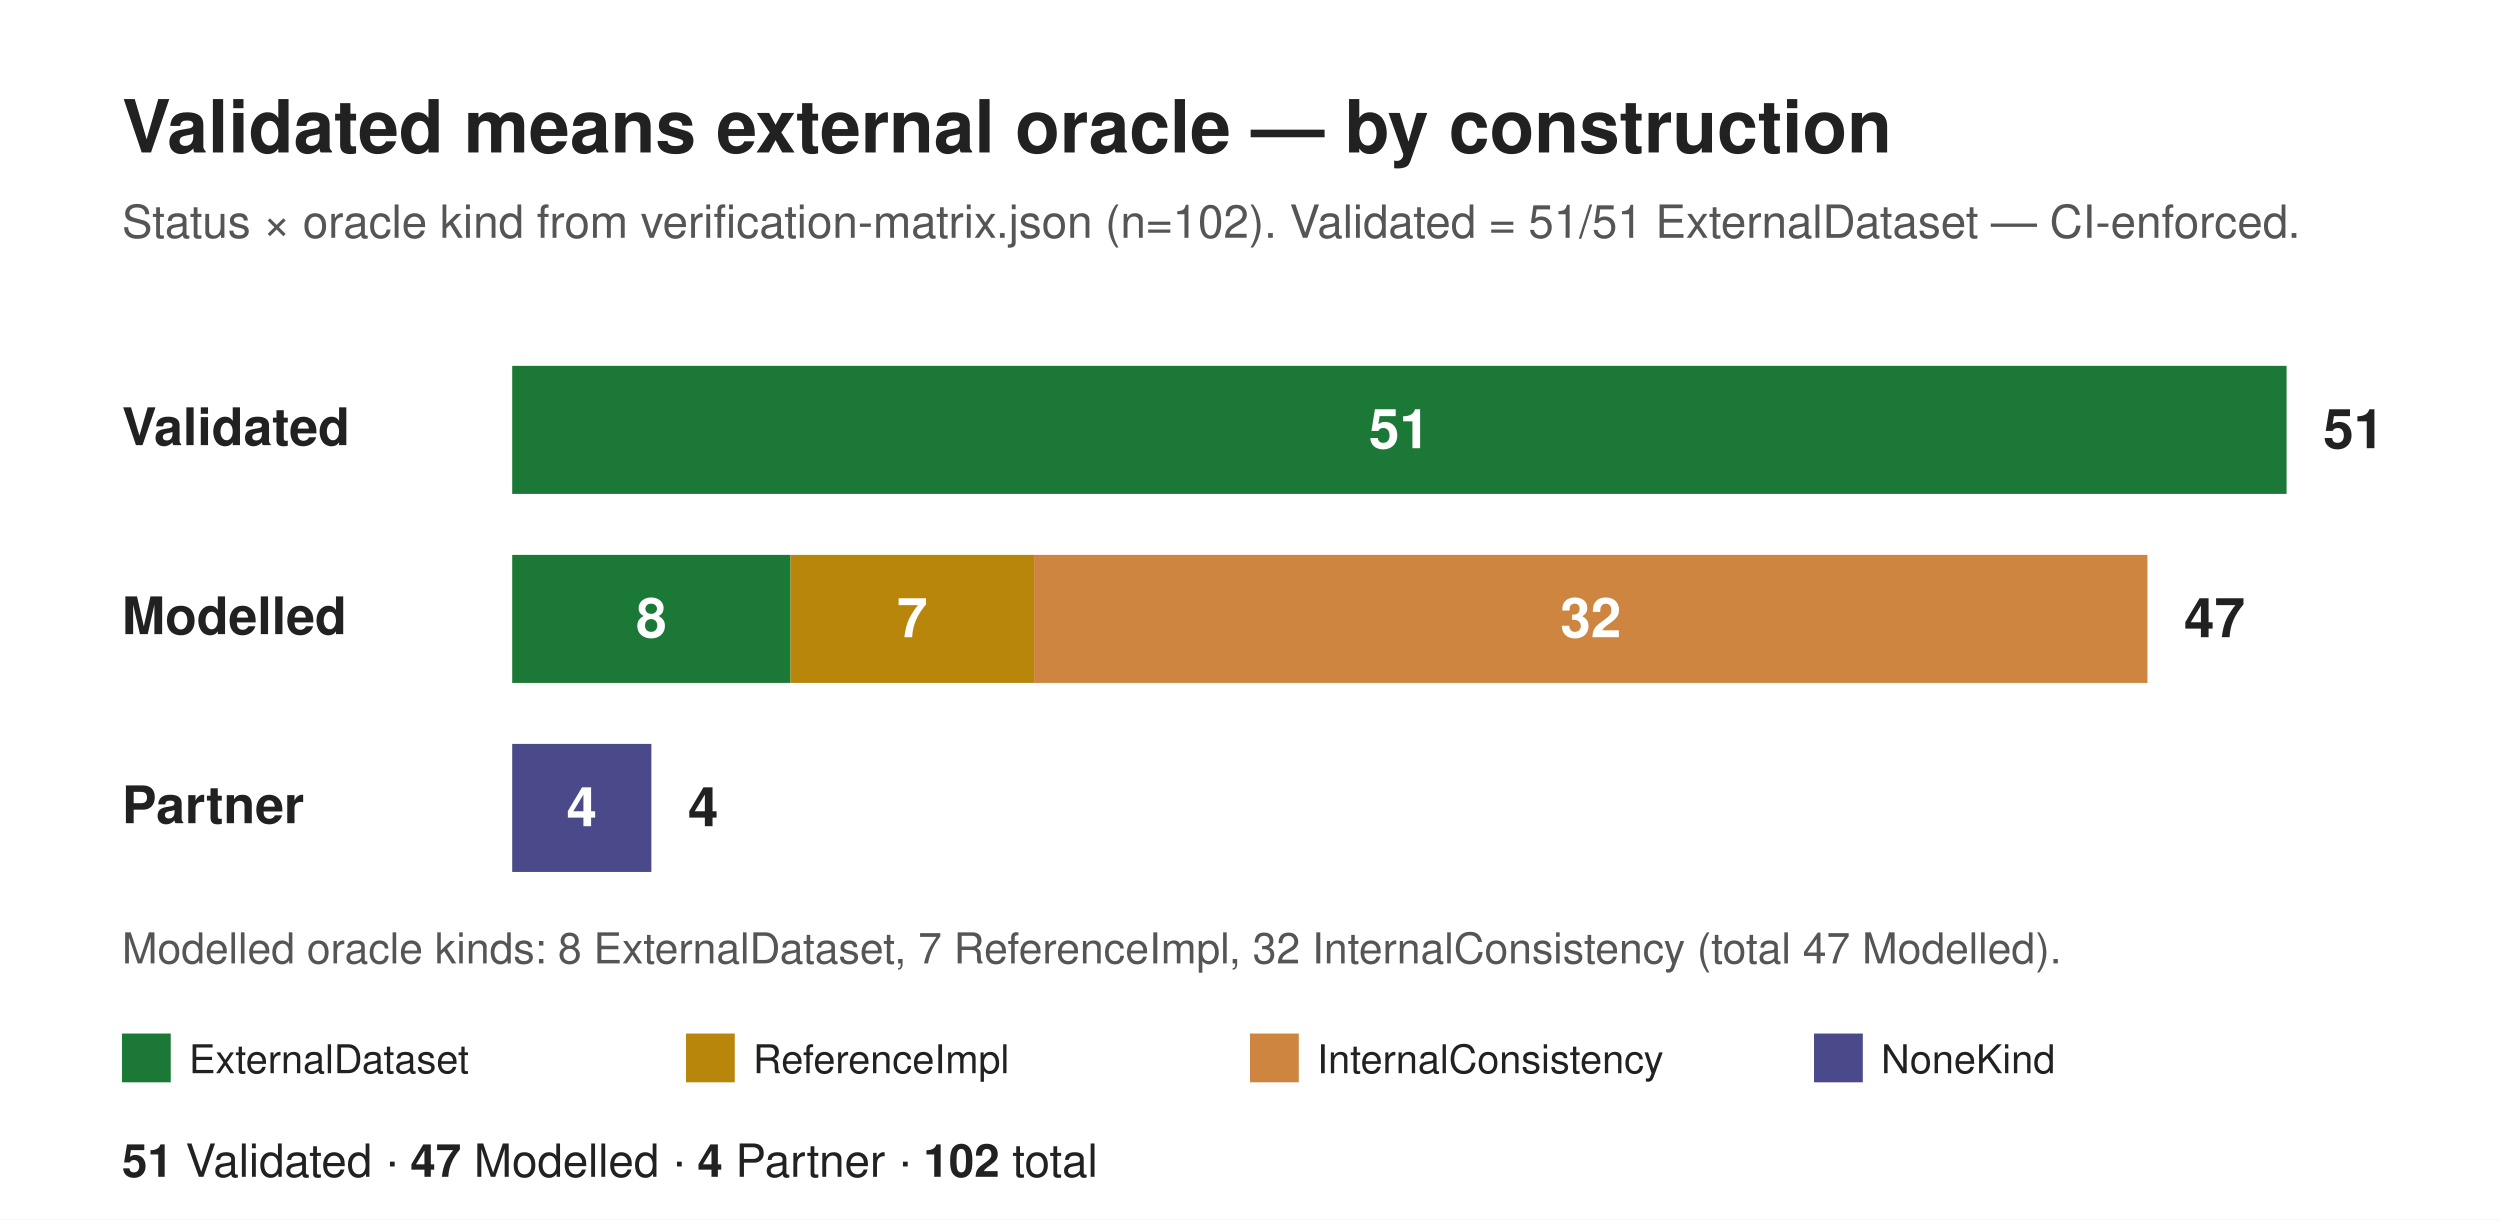
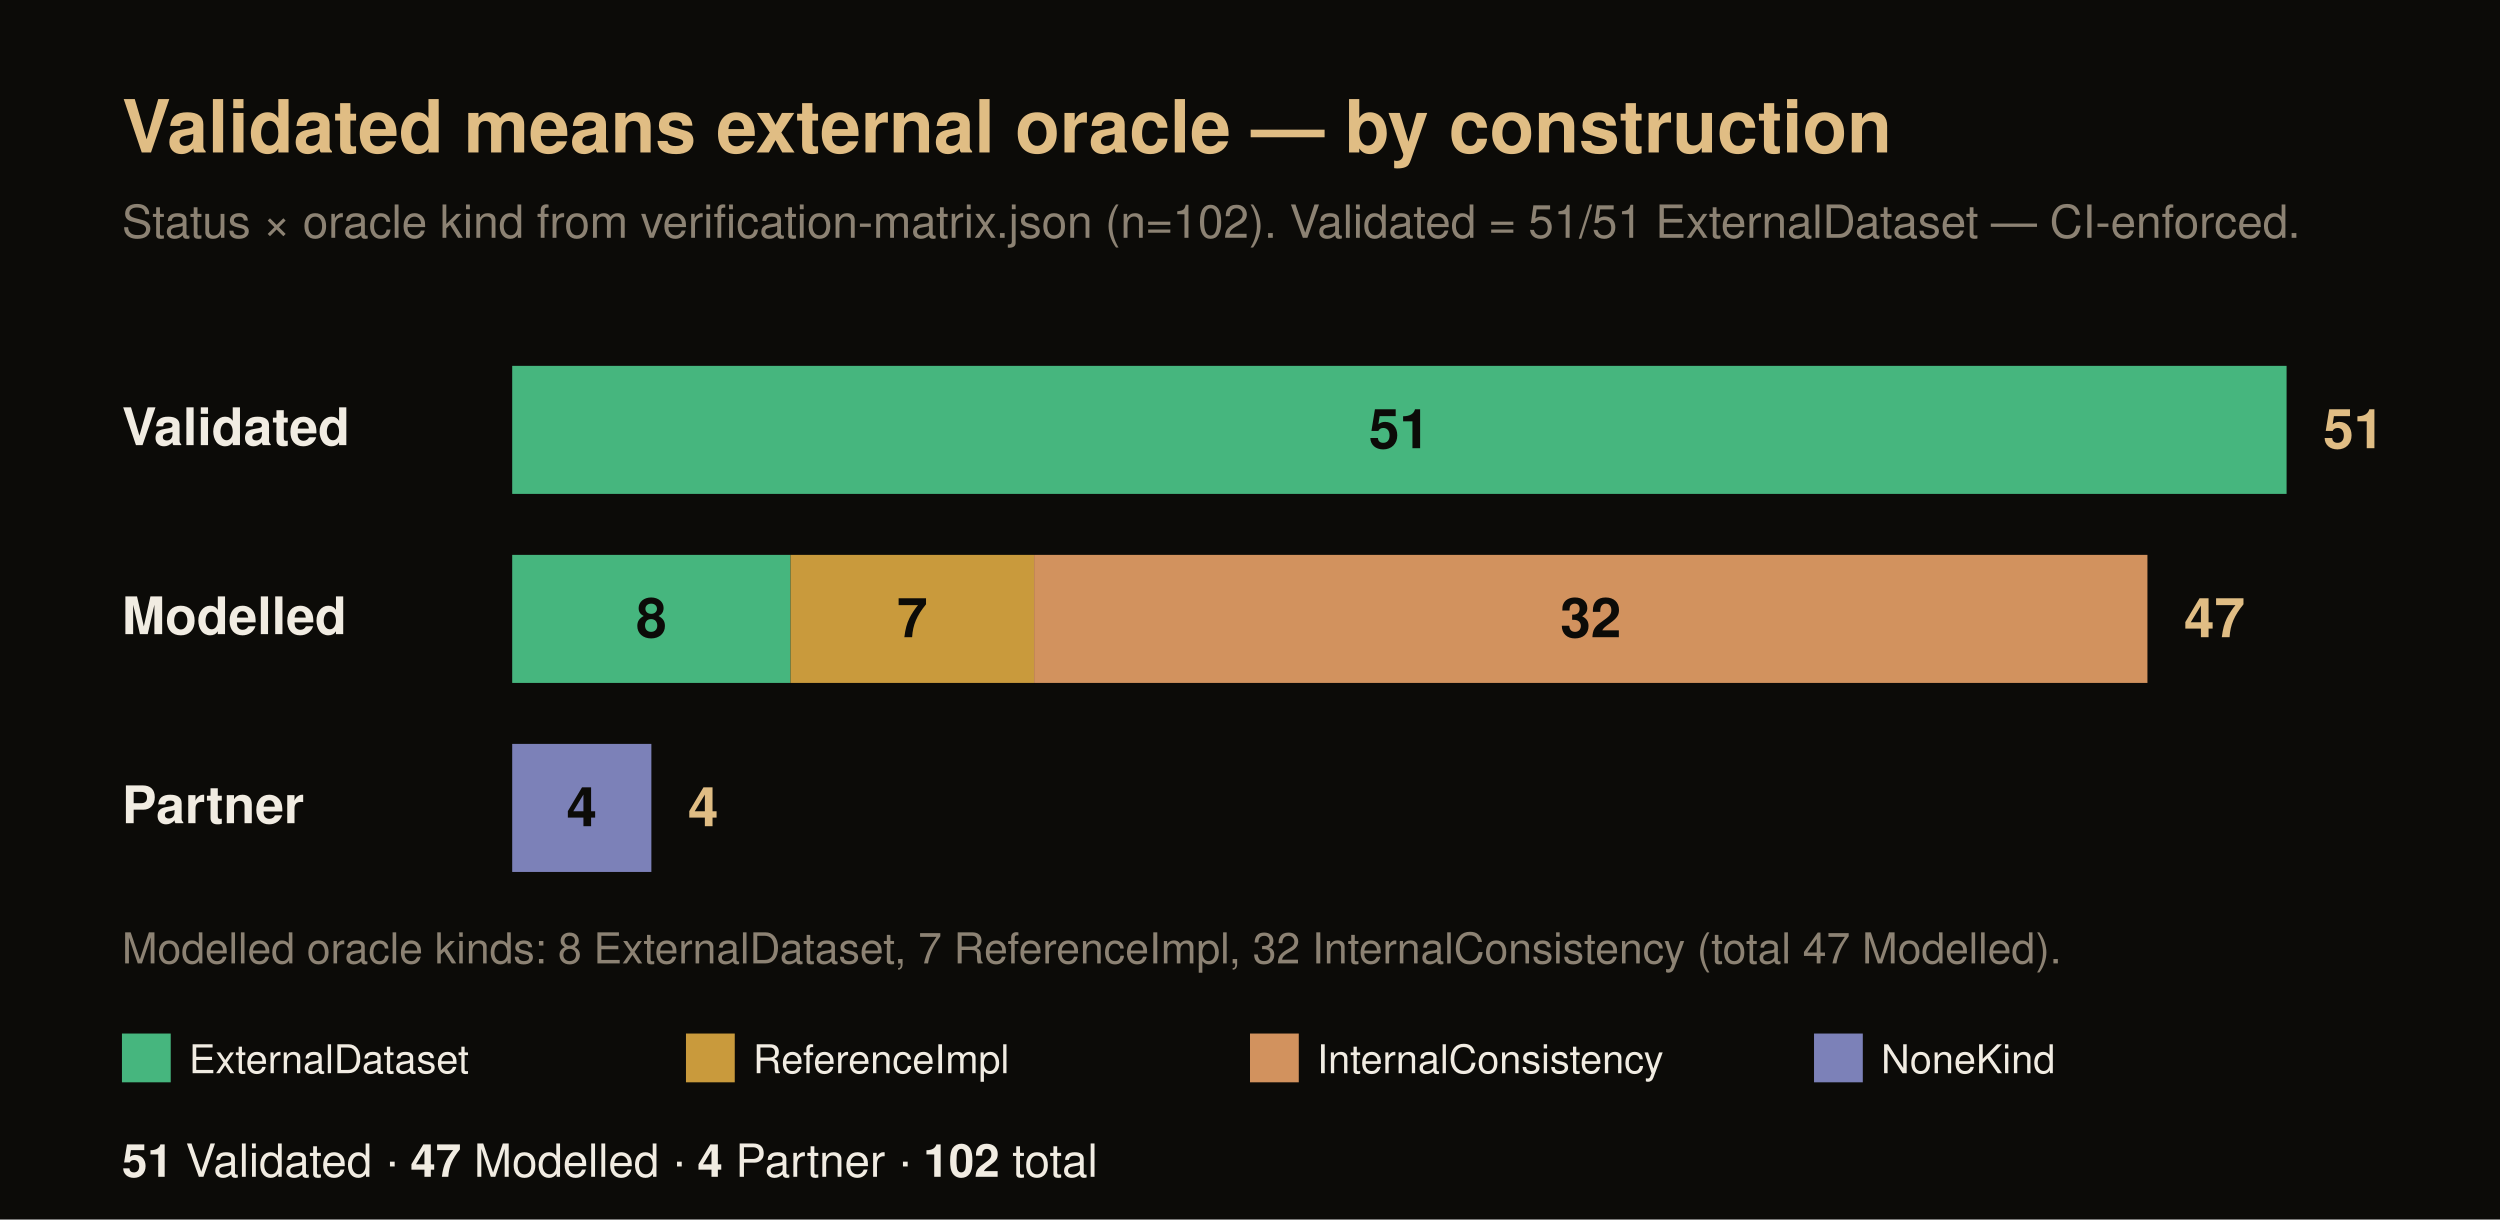
<svg xmlns="http://www.w3.org/2000/svg" width="820" height="400" viewBox="0 0 820 400" font-family="Helvetica, Arial, sans-serif">
-   <rect x="0" y="0" width="820" height="400" fill="#ffffff" />
-   <text x="40" y="50" font-size="24" font-weight="700" fill="#212121">Validated means external oracle — by construction</text>
-   <text x="40" y="78" font-size="15" fill="#555555">Status × oracle kind from verification-matrix.json (n=102). Validated = 51/51 ExternalDataset — CI-enforced.</text>
-   <text x="40" y="146" font-size="17" font-weight="700" fill="#212121">Validated</text>
-   <rect x="168" y="120" width="582" height="42" fill="#1b7837" />
-   <text x="459" y="147" font-size="18" font-weight="700" fill="#ffffff" text-anchor="middle">51</text>
-   <text x="762" y="147" font-size="18" font-weight="700" fill="#212121">51</text>
-   <text x="40" y="208" font-size="17" font-weight="700" fill="#212121">Modelled</text>
-   <rect x="168" y="182" width="91.29" height="42" fill="#1b7837" />
-   <text x="213.65" y="209" font-size="18" font-weight="700" fill="#ffffff" text-anchor="middle">8</text>
-   <rect x="259.29" y="182" width="79.88" height="42" fill="#b8860b" />
-   <text x="299.24" y="209" font-size="18" font-weight="700" fill="#ffffff" text-anchor="middle">7</text>
-   <rect x="339.18" y="182" width="365.18" height="42" fill="#cd853f" />
-   <text x="521.76" y="209" font-size="18" font-weight="700" fill="#ffffff" text-anchor="middle">32</text>
-   <text x="716.35" y="209" font-size="18" font-weight="700" fill="#212121">47</text>
-   <text x="40" y="270" font-size="17" font-weight="700" fill="#212121">Partner</text>
-   <rect x="168" y="244" width="45.65" height="42" fill="#4a4a8a" />
-   <text x="190.82" y="271" font-size="18" font-weight="700" fill="#ffffff" text-anchor="middle">4</text>
-   <text x="225.65" y="271" font-size="18" font-weight="700" fill="#212121">4</text>
-   <text x="40" y="316" font-size="14" fill="#555555">Modelled oracle kinds: 8 ExternalDataset, 7 ReferenceImpl, 32 InternalConsistency (total 47 Modelled).</text>
-   <rect x="40" y="339" width="16" height="16" fill="#1b7837" />
-   <text x="62" y="352" font-size="13" fill="#212121">ExternalDataset</text>
-   <rect x="225" y="339" width="16" height="16" fill="#b8860b" />
-   <text x="247" y="352" font-size="13" fill="#212121">ReferenceImpl</text>
-   <rect x="410" y="339" width="16" height="16" fill="#cd853f" />
-   <text x="432" y="352" font-size="13" fill="#212121">InternalConsistency</text>
-   <rect x="595" y="339" width="16" height="16" fill="#4a4a8a" />
-   <text x="617" y="352" font-size="13" fill="#212121">NoneKind</text>
-   <text x="40" y="386" font-size="15" fill="#212121">
+   <rect x="0" y="0" width="820" height="400" fill="#0c0b08" />
+   <text x="40" y="50" font-size="24" font-weight="700" fill="#e0bd84">Validated means external oracle — by construction</text>
+   <text x="40" y="78" font-size="15" fill="#8c8273">Status × oracle kind from verification-matrix.json (n=102). Validated = 51/51 ExternalDataset — CI-enforced.</text>
+   <text x="40" y="146" font-size="17" font-weight="700" fill="#f1ece2">Validated</text>
+   <rect x="168" y="120" width="582" height="42" fill="#46b67e" />
+   <text x="459" y="147" font-size="18" font-weight="700" fill="#0c0b08" text-anchor="middle">51</text>
+   <text x="762" y="147" font-size="18" font-weight="700" fill="#e0bd84">51</text>
+   <text x="40" y="208" font-size="17" font-weight="700" fill="#f1ece2">Modelled</text>
+   <rect x="168" y="182" width="91.29" height="42" fill="#46b67e" />
+   <text x="213.65" y="209" font-size="18" font-weight="700" fill="#0c0b08" text-anchor="middle">8</text>
+   <rect x="259.29" y="182" width="79.88" height="42" fill="#c99a3c" />
+   <text x="299.24" y="209" font-size="18" font-weight="700" fill="#0c0b08" text-anchor="middle">7</text>
+   <rect x="339.18" y="182" width="365.18" height="42" fill="#d2925e" />
+   <text x="521.76" y="209" font-size="18" font-weight="700" fill="#0c0b08" text-anchor="middle">32</text>
+   <text x="716.35" y="209" font-size="18" font-weight="700" fill="#e0bd84">47</text>
+   <text x="40" y="270" font-size="17" font-weight="700" fill="#f1ece2">Partner</text>
+   <rect x="168" y="244" width="45.65" height="42" fill="#7c81b8" />
+   <text x="190.82" y="271" font-size="18" font-weight="700" fill="#0c0b08" text-anchor="middle">4</text>
+   <text x="225.65" y="271" font-size="18" font-weight="700" fill="#e0bd84">4</text>
+   <text x="40" y="316" font-size="14" fill="#8c8273">Modelled oracle kinds: 8 ExternalDataset, 7 ReferenceImpl, 32 InternalConsistency (total 47 Modelled).</text>
+   <rect x="40" y="339" width="16" height="16" fill="#46b67e" />
+   <text x="62" y="352" font-size="13" fill="#f1ece2">ExternalDataset</text>
+   <rect x="225" y="339" width="16" height="16" fill="#c99a3c" />
+   <text x="247" y="352" font-size="13" fill="#f1ece2">ReferenceImpl</text>
+   <rect x="410" y="339" width="16" height="16" fill="#d2925e" />
+   <text x="432" y="352" font-size="13" fill="#f1ece2">InternalConsistency</text>
+   <rect x="595" y="339" width="16" height="16" fill="#7c81b8" />
+   <text x="617" y="352" font-size="13" fill="#f1ece2">NoneKind</text>
+   <text x="40" y="386" font-size="15" fill="#f1ece2">
    <tspan font-weight="700">51</tspan> Validated · <tspan font-weight="700">47</tspan> Modelled · <tspan font-weight="700">4</tspan> Partner · <tspan font-weight="700">102</tspan> total</text>
</svg>
